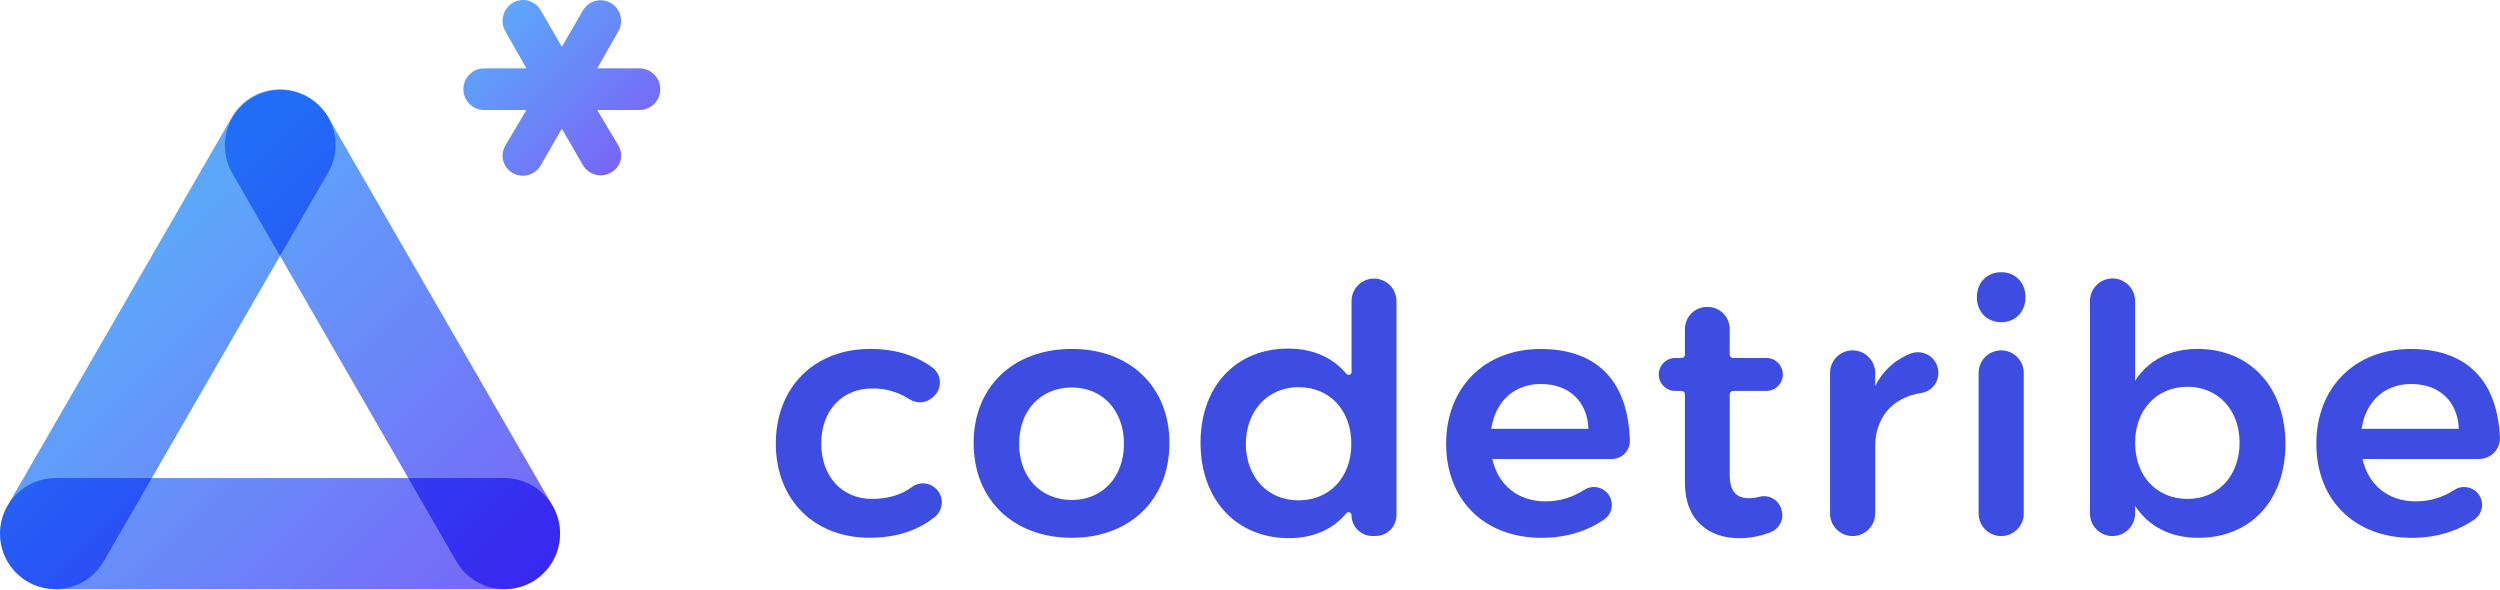
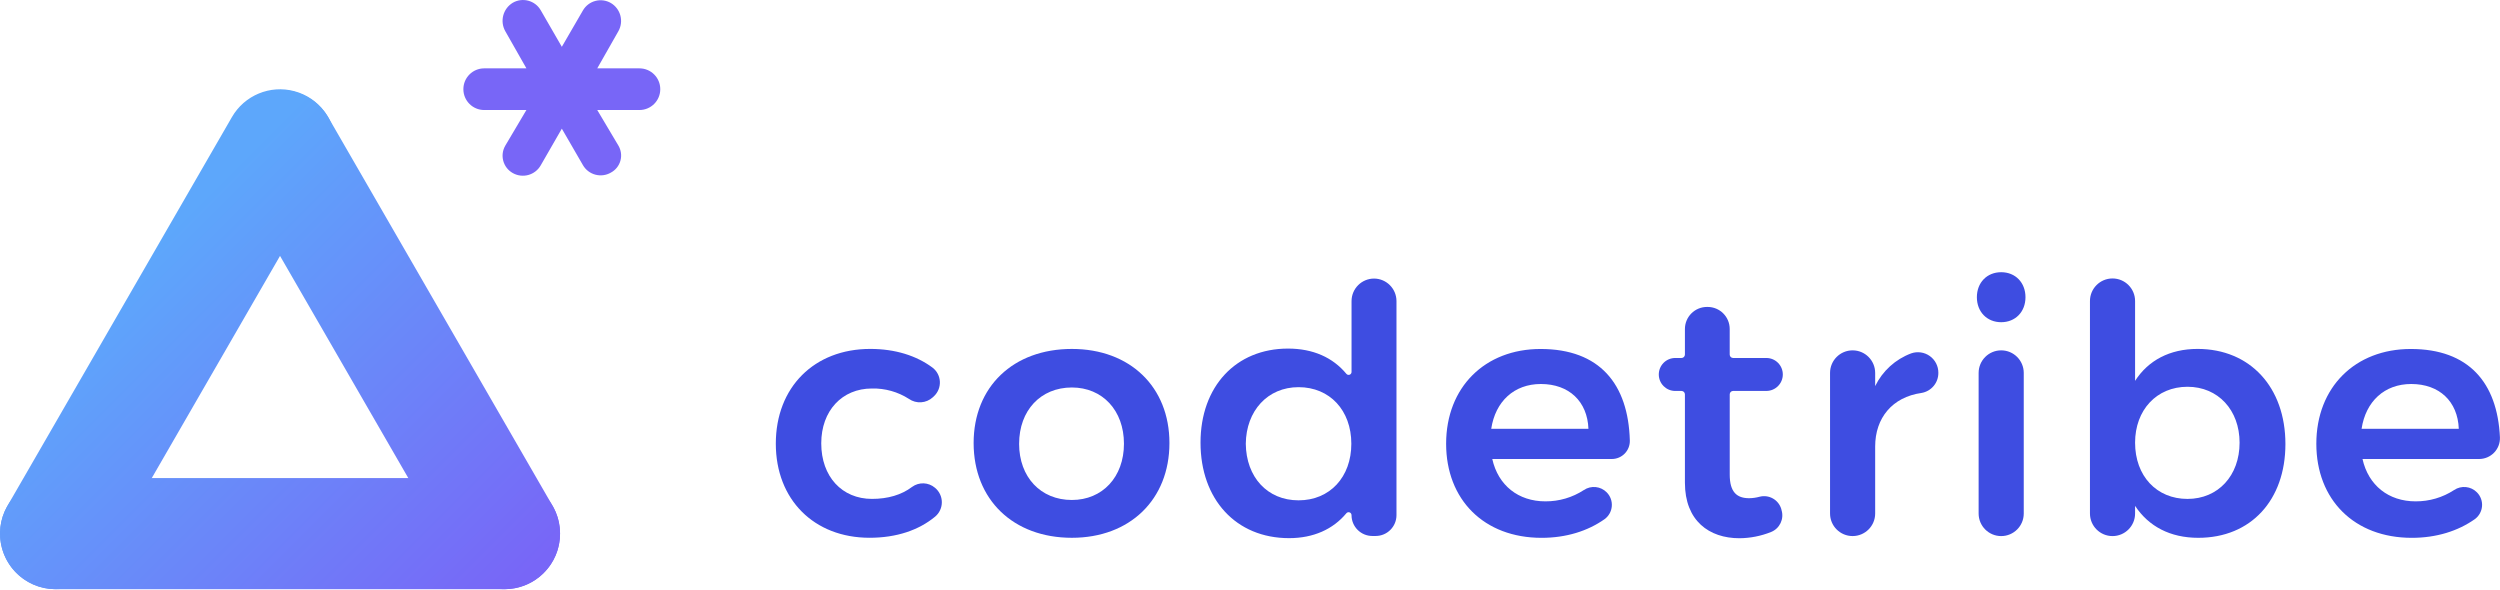
<svg xmlns="http://www.w3.org/2000/svg" xmlns:xlink="http://www.w3.org/1999/xlink" viewBox="0 0 1200 282.81">
-   <defs>
-     <style>.cls-1{isolation:isolate;}.cls-2{mix-blend-mode:multiply;}.cls-3{fill:url(#linear-gradient);}.cls-4{fill:url(#linear-gradient-2);}.cls-5{fill:url(#linear-gradient-3);}.cls-6{fill:url(#linear-gradient-4);}.cls-7{fill:#3e4de1;}</style>
-     <linearGradient id="linear-gradient" x1="418.38" y1="-252.23" x2="586.66" y2="-420.51" gradientTransform="translate(455.6 743.47) rotate(-90)" gradientUnits="userSpaceOnUse">
-       <stop offset="0" stop-color="#7866f7" />
-       <stop offset="1" stop-color="#5da7fb" />
-     </linearGradient>
-     <linearGradient id="linear-gradient-2" x1="491.97" y1="-178.63" x2="660.25" y2="-346.92" xlink:href="#linear-gradient" />
-     <linearGradient id="linear-gradient-3" x1="438.1" y1="-232.51" x2="606.38" y2="-400.79" xlink:href="#linear-gradient" />
-     <linearGradient id="linear-gradient-4" x1="302" y1="74.58" x2="237.21" y2="9.79" gradientTransform="matrix(1, 0, 0, 1, 0, 0)" xlink:href="#linear-gradient" />
-   </defs>
-   <g class="cls-1">
-     <g id="Layer_2" data-name="Layer 2">
-       <g id="Layer_1-2" data-name="Layer 1">
-         <g id="_Group_" data-name="&lt;Group&gt;" class="cls-2">
-           <path id="_Path_" data-name="&lt;Path&gt;" class="cls-3" d="M268.82,256.14a26.66,26.66,0,0,1-26.66,26.66H26.67a26.66,26.66,0,0,1,0-53.32h215.5A26.66,26.66,0,0,1,268.82,256.14Z" />
-         </g>
-         <g id="_Group_2" data-name="&lt;Group&gt;" class="cls-2">
-           <path id="_Path_2" data-name="&lt;Path&gt;" class="cls-4" d="M268.83,256.12a26.66,26.66,0,0,1-49.75,13.36L111.33,82.85A26.66,26.66,0,0,1,157.5,56.19L265.25,242.81A26.55,26.55,0,0,1,268.83,256.12Z" />
-         </g>
-         <g id="_Group_3" data-name="&lt;Group&gt;" class="cls-2">
-           <path id="_Path_3" data-name="&lt;Path&gt;" class="cls-5" d="M161.08,69.54a26.53,26.53,0,0,1-3.58,13.3L49.76,269.47A26.66,26.66,0,0,1,3.58,242.81L111.33,56.19a26.66,26.66,0,0,1,49.75,13.36Z" />
-         </g>
-         <path class="cls-6" d="M306.94,32.81H286.68L296.81,15a10,10,0,0,0-3.59-13.55A9.8,9.8,0,0,0,279.81,5L269.68,22.47,259.55,4.92a9.82,9.82,0,0,0-13.41-3.6A10.14,10.14,0,0,0,242.55,15l10.13,17.81H232.42a10,10,0,0,0,0,20h20.25L242.55,69.89a9.55,9.55,0,0,0,3.59,13.18,9.85,9.85,0,0,0,13.41-3.71l10.13-17.6,10.13,17.51a9.81,9.81,0,0,0,13.41,3.58,9.3,9.3,0,0,0,3.59-13L286.68,52.81h20.25a10,10,0,0,0,0-20Z" />
-         <path class="cls-7" d="M418.53,186.48c-14.33,0-24.33,10.66-24.33,26.33,0,16,10,26.66,24.33,26.66,7.65,0,14.2-1.92,19.25-5.75a8.87,8.87,0,0,1,11,.4h0a9,9,0,0,1,.09,13.86c-7.85,6.5-18.52,10.15-31.48,10.15-26.66,0-45-18.33-45-45.16,0-27.16,18.5-45.49,45.33-45.49,12,0,22.18,3.23,29.92,9a9,9,0,0,1,.67,13.69l-.55.52a9.19,9.19,0,0,1-11.48.78A31.57,31.57,0,0,0,418.53,186.48Z" />
-         <path class="cls-7" d="M561.33,212.65c0,27.16-19,45.49-46.83,45.49-28.16,0-47.16-18.33-47.16-45.49,0-27,19-45.16,47.16-45.16C542.34,167.49,561.33,185.65,561.33,212.65Zm-72.16.34c0,16,10.33,27,25.33,27,14.66,0,25-11,25-27s-10.33-27-25-27C499.51,186,489.18,197,489.18,213Z" />
-         <path class="cls-7" d="M670.31,144.49V247.27a10,10,0,0,1-10,10h-1.58a10,10,0,0,1-10-10h0a1.4,1.4,0,0,0-2.49-.89c-6.4,7.69-15.8,11.93-27.5,11.93-25.5,0-42.49-18.66-42.49-45.83,0-27,17-45.16,42-45.16,12,0,21.48,4.26,28,12.11a1.4,1.4,0,0,0,2.49-.89v-34a10.83,10.83,0,0,1,10.83-10.83h0A10.83,10.83,0,0,1,670.31,144.49ZM648.64,213c0-16-10.33-27.16-25.33-27.16-14.83,0-25.16,11.33-25.33,27.16.17,16,10.33,27.16,25.33,27.16S648.64,229,648.64,213Z" />
-         <path class="cls-7" d="M773.71,220.32H716.29c2.83,12.66,12.5,20.33,25.5,20.33a33.4,33.4,0,0,0,18.46-5.43,8.63,8.63,0,0,1,11,1.14h0a8.51,8.51,0,0,1-1,12.8c-8.14,5.75-18.46,9-30.29,9-27.66,0-45.82-18.33-45.82-45.16,0-27.16,18.66-45.49,45.33-45.49,28.34,0,42.09,16.77,42.85,43.9A8.64,8.64,0,0,1,773.71,220.32Zm-11.26-14.5c-.5-13.16-9.33-21.5-22.83-21.5-12.83,0-21.83,8.33-23.83,21.5Z" />
-         <path class="cls-7" d="M855.13,244.83a8.6,8.6,0,0,1-5,10.52,41.46,41.46,0,0,1-15.21,3c-14.5,0-26.16-8.33-26.16-26.66V189.29a1.63,1.63,0,0,0-1.63-1.63h-3a7.91,7.91,0,0,1-7.91-7.83h0a7.91,7.91,0,0,1,7.91-8h3a1.63,1.63,0,0,0,1.63-1.63V157.93a10.6,10.6,0,0,1,10.6-10.6h.31a10.59,10.59,0,0,1,10.59,10.59v12.28a1.63,1.63,0,0,0,1.63,1.63h15.95a7.91,7.91,0,0,1,7.91,7.91h0a7.91,7.91,0,0,1-7.91,7.91H831.9a1.63,1.63,0,0,0-1.63,1.63v38.53c0,8.5,3.5,11.33,9.33,11.33a19.69,19.69,0,0,0,4.94-.69A8.62,8.62,0,0,1,855,244.27Z" />
-         <path class="cls-7" d="M930.41,178.93h0a9.7,9.7,0,0,1-8.12,9.69c-14,2-22.21,12-22.21,25.7v32.16a10.83,10.83,0,0,1-10.83,10.83h0a10.83,10.83,0,0,1-10.83-10.83V179a10.83,10.83,0,0,1,10.83-10.83h0A10.83,10.83,0,0,1,900.08,179v6.33a31.48,31.48,0,0,1,17.28-15.71A9.81,9.81,0,0,1,930.41,178.93Z" />
-         <path class="cls-7" d="M972.23,142.66c0,7-4.83,12-11.66,12s-11.67-5-11.67-12,4.83-12,11.67-12S972.23,135.66,972.23,142.66ZM971.4,179v67.49a10.83,10.83,0,0,1-10.83,10.83h0a10.83,10.83,0,0,1-10.83-10.83V179a10.83,10.83,0,0,1,10.83-10.83h0A10.83,10.83,0,0,1,971.4,179Z" />
-         <path class="cls-7" d="M1097,213.15c0,26.83-16.5,45-41.83,45-13.5,0-23.83-5.5-30.33-15.33v3.67a10.83,10.83,0,0,1-10.83,10.83h0a10.83,10.83,0,0,1-10.83-10.83v-102a10.83,10.83,0,0,1,10.83-10.83h0a10.83,10.83,0,0,1,10.83,10.83v38.32c6.33-9.83,16.66-15.33,30-15.33C1080,167.49,1097,185.82,1097,213.15Zm-22-.67c0-15.66-10.33-26.83-25-26.83-14.83,0-25.16,11.17-25.16,26.83,0,16,10.33,27,25.16,27C1064.71,239.48,1075,228.31,1075,212.48Z" />
-         <path class="cls-7" d="M1190,220.32H1134c2.83,12.66,12.5,20.33,25.5,20.33a33.4,33.4,0,0,0,18.46-5.43,8.63,8.63,0,0,1,11,1.14h0a8.51,8.51,0,0,1-1,12.8c-8.14,5.75-18.46,9-30.29,9-27.66,0-45.83-18.33-45.83-45.16,0-27.16,18.66-45.49,45.33-45.49,27.82,0,41.58,16.17,42.8,42.43A10,10,0,0,1,1190,220.32Zm-9.78-14.5c-.5-13.16-9.33-21.5-22.83-21.5-12.83,0-21.83,8.33-23.83,21.5Z" />
-       </g>
-     </g>
+   <linearGradient id="a" gradientTransform="matrix(0 -1 1 0 455.6 743.47)" gradientUnits="userSpaceOnUse" x1="418.38" x2="586.66" y1="-252.23" y2="-420.51">
+     <stop offset="0" stop-color="#7866f7" />
+     <stop offset="1" stop-color="#5da7fb" />
+   </linearGradient>
+   <linearGradient id="b" x1="491.97" x2="660.25" xlink:href="#a" y1="-178.63" y2="-346.92" />
+   <linearGradient id="c" x1="438.1" x2="606.38" xlink:href="#a" y1="-232.51" y2="-400.79" />
+   <linearGradient id="d" x1="302" x2="237.21" xlink:href="#a" y1="74.58" y2="9.79" />
+   <path d="m268.82 256.14a26.66 26.66 0 0 1 -26.66 26.66h-215.49a26.66 26.66 0 0 1 0-53.32h215.5a26.66 26.66 0 0 1 26.65 26.66z" fill="url(#a)" />
+   <path d="m268.83 256.12a26.66 26.66 0 0 1 -49.75 13.36l-107.75-186.63a26.66 26.66 0 0 1 46.17-26.66l107.75 186.62a26.55 26.55 0 0 1 3.58 13.31z" fill="url(#b)" />
+   <path d="m161.08 69.54a26.53 26.53 0 0 1 -3.58 13.3l-107.74 186.63a26.66 26.66 0 0 1 -46.18-26.66l107.75-186.62a26.66 26.66 0 0 1 49.75 13.36z" fill="url(#c)" />
+   <path d="m306.94 32.81h-20.26l10.13-17.81a10 10 0 0 0 -3.59-13.55 9.8 9.8 0 0 0 -13.41 3.55l-10.13 17.47-10.13-17.55a9.82 9.82 0 0 0 -13.41-3.6 10.14 10.14 0 0 0 -3.59 13.68l10.13 17.81h-20.26a10 10 0 0 0 0 20h20.25l-10.12 17.08a9.55 9.55 0 0 0 3.59 13.18 9.85 9.85 0 0 0 13.41-3.71l10.13-17.6 10.13 17.51a9.81 9.81 0 0 0 13.41 3.58 9.3 9.3 0 0 0 3.59-13l-10.13-17.04h20.25a10 10 0 0 0 0-20z" fill="url(#d)" />
+   <g fill="#3e4de1">
+     <path d="m418.53 186.48c-14.33 0-24.33 10.66-24.33 26.33 0 16 10 26.66 24.33 26.66 7.65 0 14.2-1.92 19.25-5.75a8.87 8.87 0 0 1 11 .4 9 9 0 0 1 .09 13.86c-7.85 6.5-18.52 10.15-31.48 10.15-26.66 0-45-18.33-45-45.16 0-27.16 18.5-45.49 45.33-45.49 12 0 22.18 3.23 29.92 9a9 9 0 0 1 .67 13.69l-.55.52a9.19 9.19 0 0 1 -11.48.78 31.57 31.57 0 0 0 -17.75-4.99z" />
+     <path d="m561.33 212.65c0 27.16-19 45.49-46.83 45.49-28.16 0-47.16-18.33-47.16-45.49 0-27 19-45.16 47.16-45.16 27.84 0 46.83 18.16 46.83 45.16zm-72.16.34c0 16 10.33 27 25.33 27 14.66 0 25-11 25-27s-10.33-27-25-27c-14.99.01-25.32 11.01-25.32 27.01z" />
+     <path d="m670.31 144.49v102.78a10 10 0 0 1 -10 10h-1.58a10 10 0 0 1 -10-10 1.4 1.4 0 0 0 -2.49-.89c-6.4 7.69-15.8 11.93-27.5 11.93-25.5 0-42.49-18.66-42.49-45.83 0-27 17-45.16 42-45.16 12 0 21.48 4.26 28 12.11a1.4 1.4 0 0 0 2.49-.89v-34a10.83 10.83 0 0 1 10.83-10.83 10.83 10.83 0 0 1 10.74 10.78zm-21.67 68.51c0-16-10.33-27.16-25.33-27.16-14.83 0-25.16 11.33-25.33 27.16.17 16 10.33 27.16 25.33 27.16s25.33-11.16 25.33-27.16z" />
+     <path d="m773.71 220.32h-57.42c2.83 12.66 12.5 20.33 25.5 20.33a33.4 33.4 0 0 0 18.46-5.43 8.63 8.63 0 0 1 11 1.14 8.51 8.51 0 0 1 -1 12.8c-8.14 5.75-18.46 9-30.29 9-27.66 0-45.82-18.33-45.82-45.16 0-27.16 18.66-45.49 45.33-45.49 28.34 0 42.09 16.77 42.85 43.9a8.64 8.64 0 0 1 -8.61 8.91zm-11.26-14.5c-.5-13.16-9.33-21.5-22.83-21.5-12.83 0-21.83 8.33-23.83 21.5z" />
+     <path d="m855.13 244.83a8.6 8.6 0 0 1 -5 10.52 41.46 41.46 0 0 1 -15.21 3c-14.5 0-26.16-8.33-26.16-26.66v-42.4a1.63 1.63 0 0 0 -1.63-1.63h-3a7.91 7.91 0 0 1 -7.91-7.83 7.91 7.91 0 0 1 7.91-8h3a1.63 1.63 0 0 0 1.63-1.63v-12.27a10.6 10.6 0 0 1 10.6-10.6h.31a10.59 10.59 0 0 1 10.59 10.59v12.28a1.63 1.63 0 0 0 1.63 1.63h15.95a7.91 7.91 0 0 1 7.91 7.91 7.91 7.91 0 0 1 -7.91 7.91h-15.94a1.63 1.63 0 0 0 -1.63 1.63v38.53c0 8.5 3.5 11.33 9.33 11.33a19.69 19.69 0 0 0 4.94-.69 8.62 8.62 0 0 1 10.46 5.82z" />
+     <path d="m930.41 178.93a9.7 9.7 0 0 1 -8.12 9.69c-14 2-22.21 12-22.21 25.7v32.16a10.83 10.83 0 0 1 -10.83 10.83 10.83 10.83 0 0 1 -10.83-10.83v-67.48a10.83 10.83 0 0 1 10.83-10.83 10.83 10.83 0 0 1 10.83 10.83v6.33a31.48 31.48 0 0 1 17.28-15.71 9.81 9.81 0 0 1 13.05 9.31z" />
+     <path d="m972.23 142.66c0 7-4.83 12-11.66 12s-11.67-5-11.67-12 4.83-12 11.67-12 11.66 5 11.66 12zm-.83 36.34v67.49a10.83 10.83 0 0 1 -10.83 10.83 10.83 10.83 0 0 1 -10.83-10.83v-67.49a10.83 10.83 0 0 1 10.83-10.83 10.83 10.83 0 0 1 10.83 10.83z" />
+     <path d="m1097 213.15c0 26.83-16.5 45-41.83 45-13.5 0-23.83-5.5-30.33-15.33v3.67a10.83 10.83 0 0 1 -10.83 10.83 10.83 10.83 0 0 1 -10.83-10.83v-102a10.83 10.83 0 0 1 10.83-10.83 10.83 10.83 0 0 1 10.83 10.83v38.32c6.33-9.83 16.66-15.33 30-15.33 25.16.01 42.16 18.34 42.16 45.67zm-22-.67c0-15.66-10.33-26.83-25-26.83-14.83 0-25.16 11.17-25.16 26.83 0 16 10.33 27 25.16 27 14.71 0 25-11.17 25-27z" />
+     <path d="m1190 220.32h-56c2.83 12.66 12.5 20.33 25.5 20.33a33.4 33.4 0 0 0 18.46-5.43 8.63 8.63 0 0 1 11 1.14 8.51 8.51 0 0 1 -1 12.8c-8.14 5.75-18.46 9-30.29 9-27.66 0-45.83-18.33-45.83-45.16 0-27.16 18.66-45.49 45.33-45.49 27.82 0 41.58 16.17 42.8 42.43a10 10 0 0 1 -9.97 10.38zm-9.78-14.5c-.5-13.16-9.33-21.5-22.83-21.5-12.83 0-21.83 8.33-23.83 21.5z" />
  </g>
</svg>
